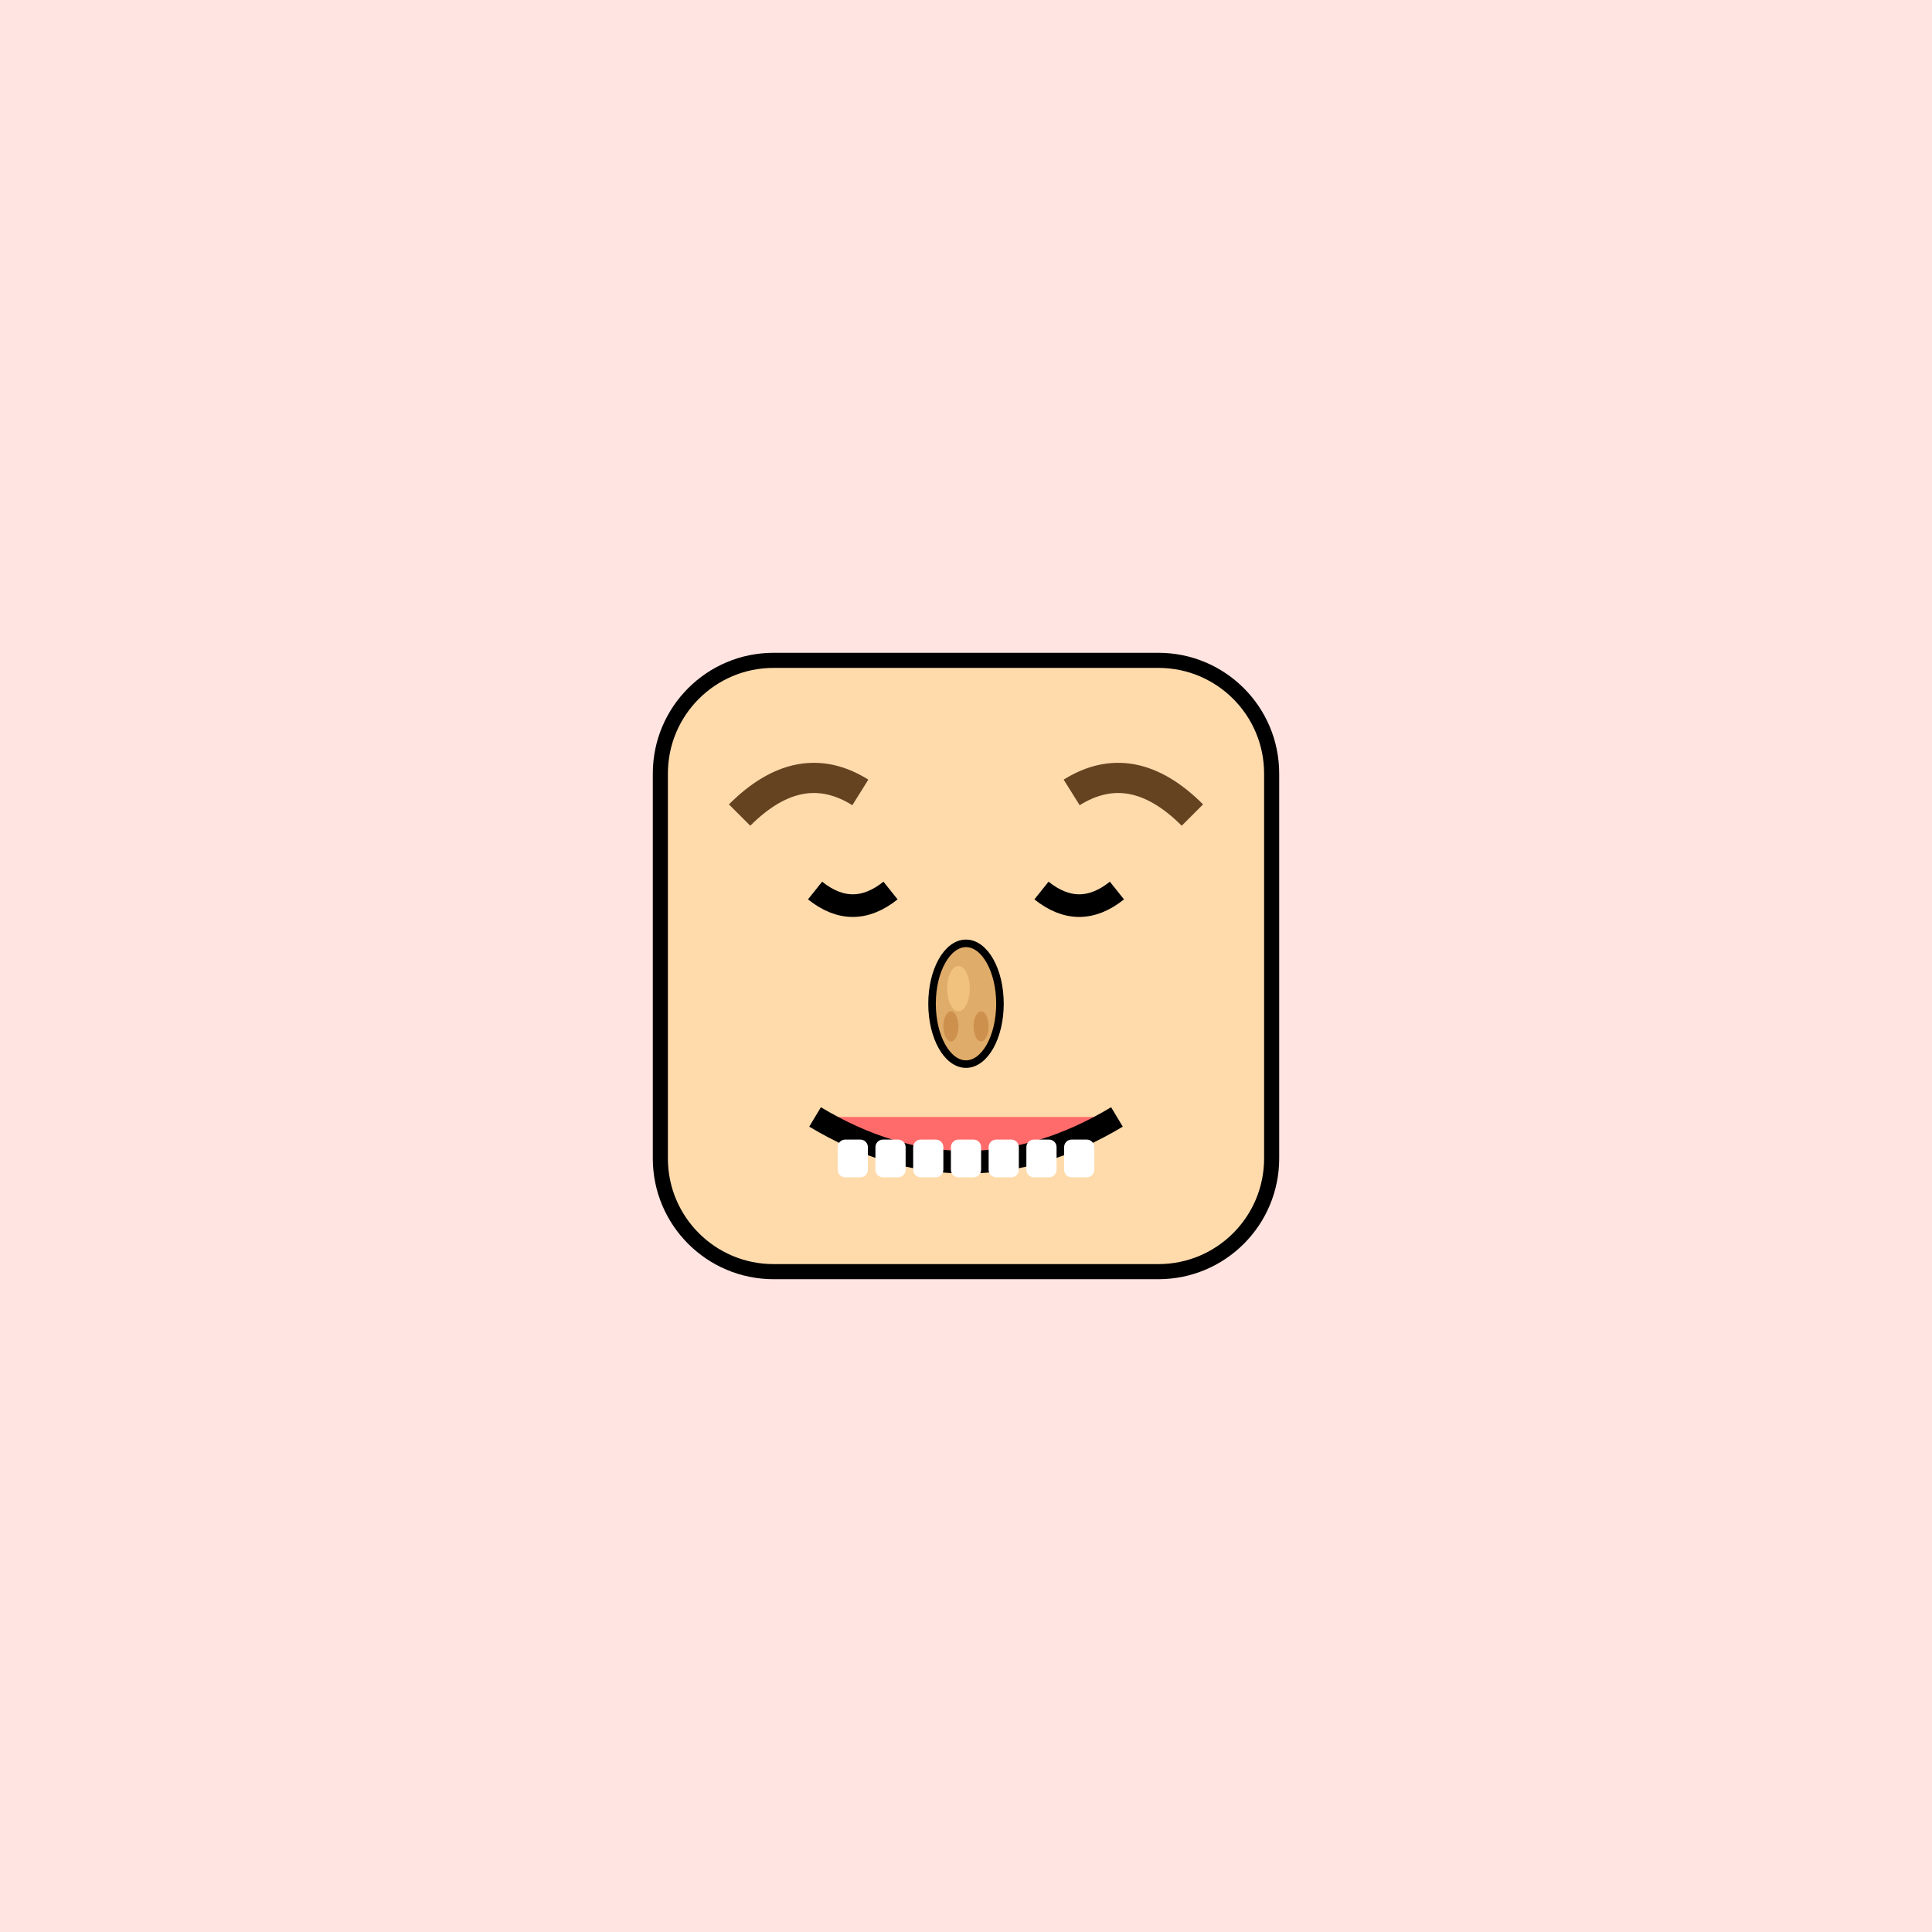
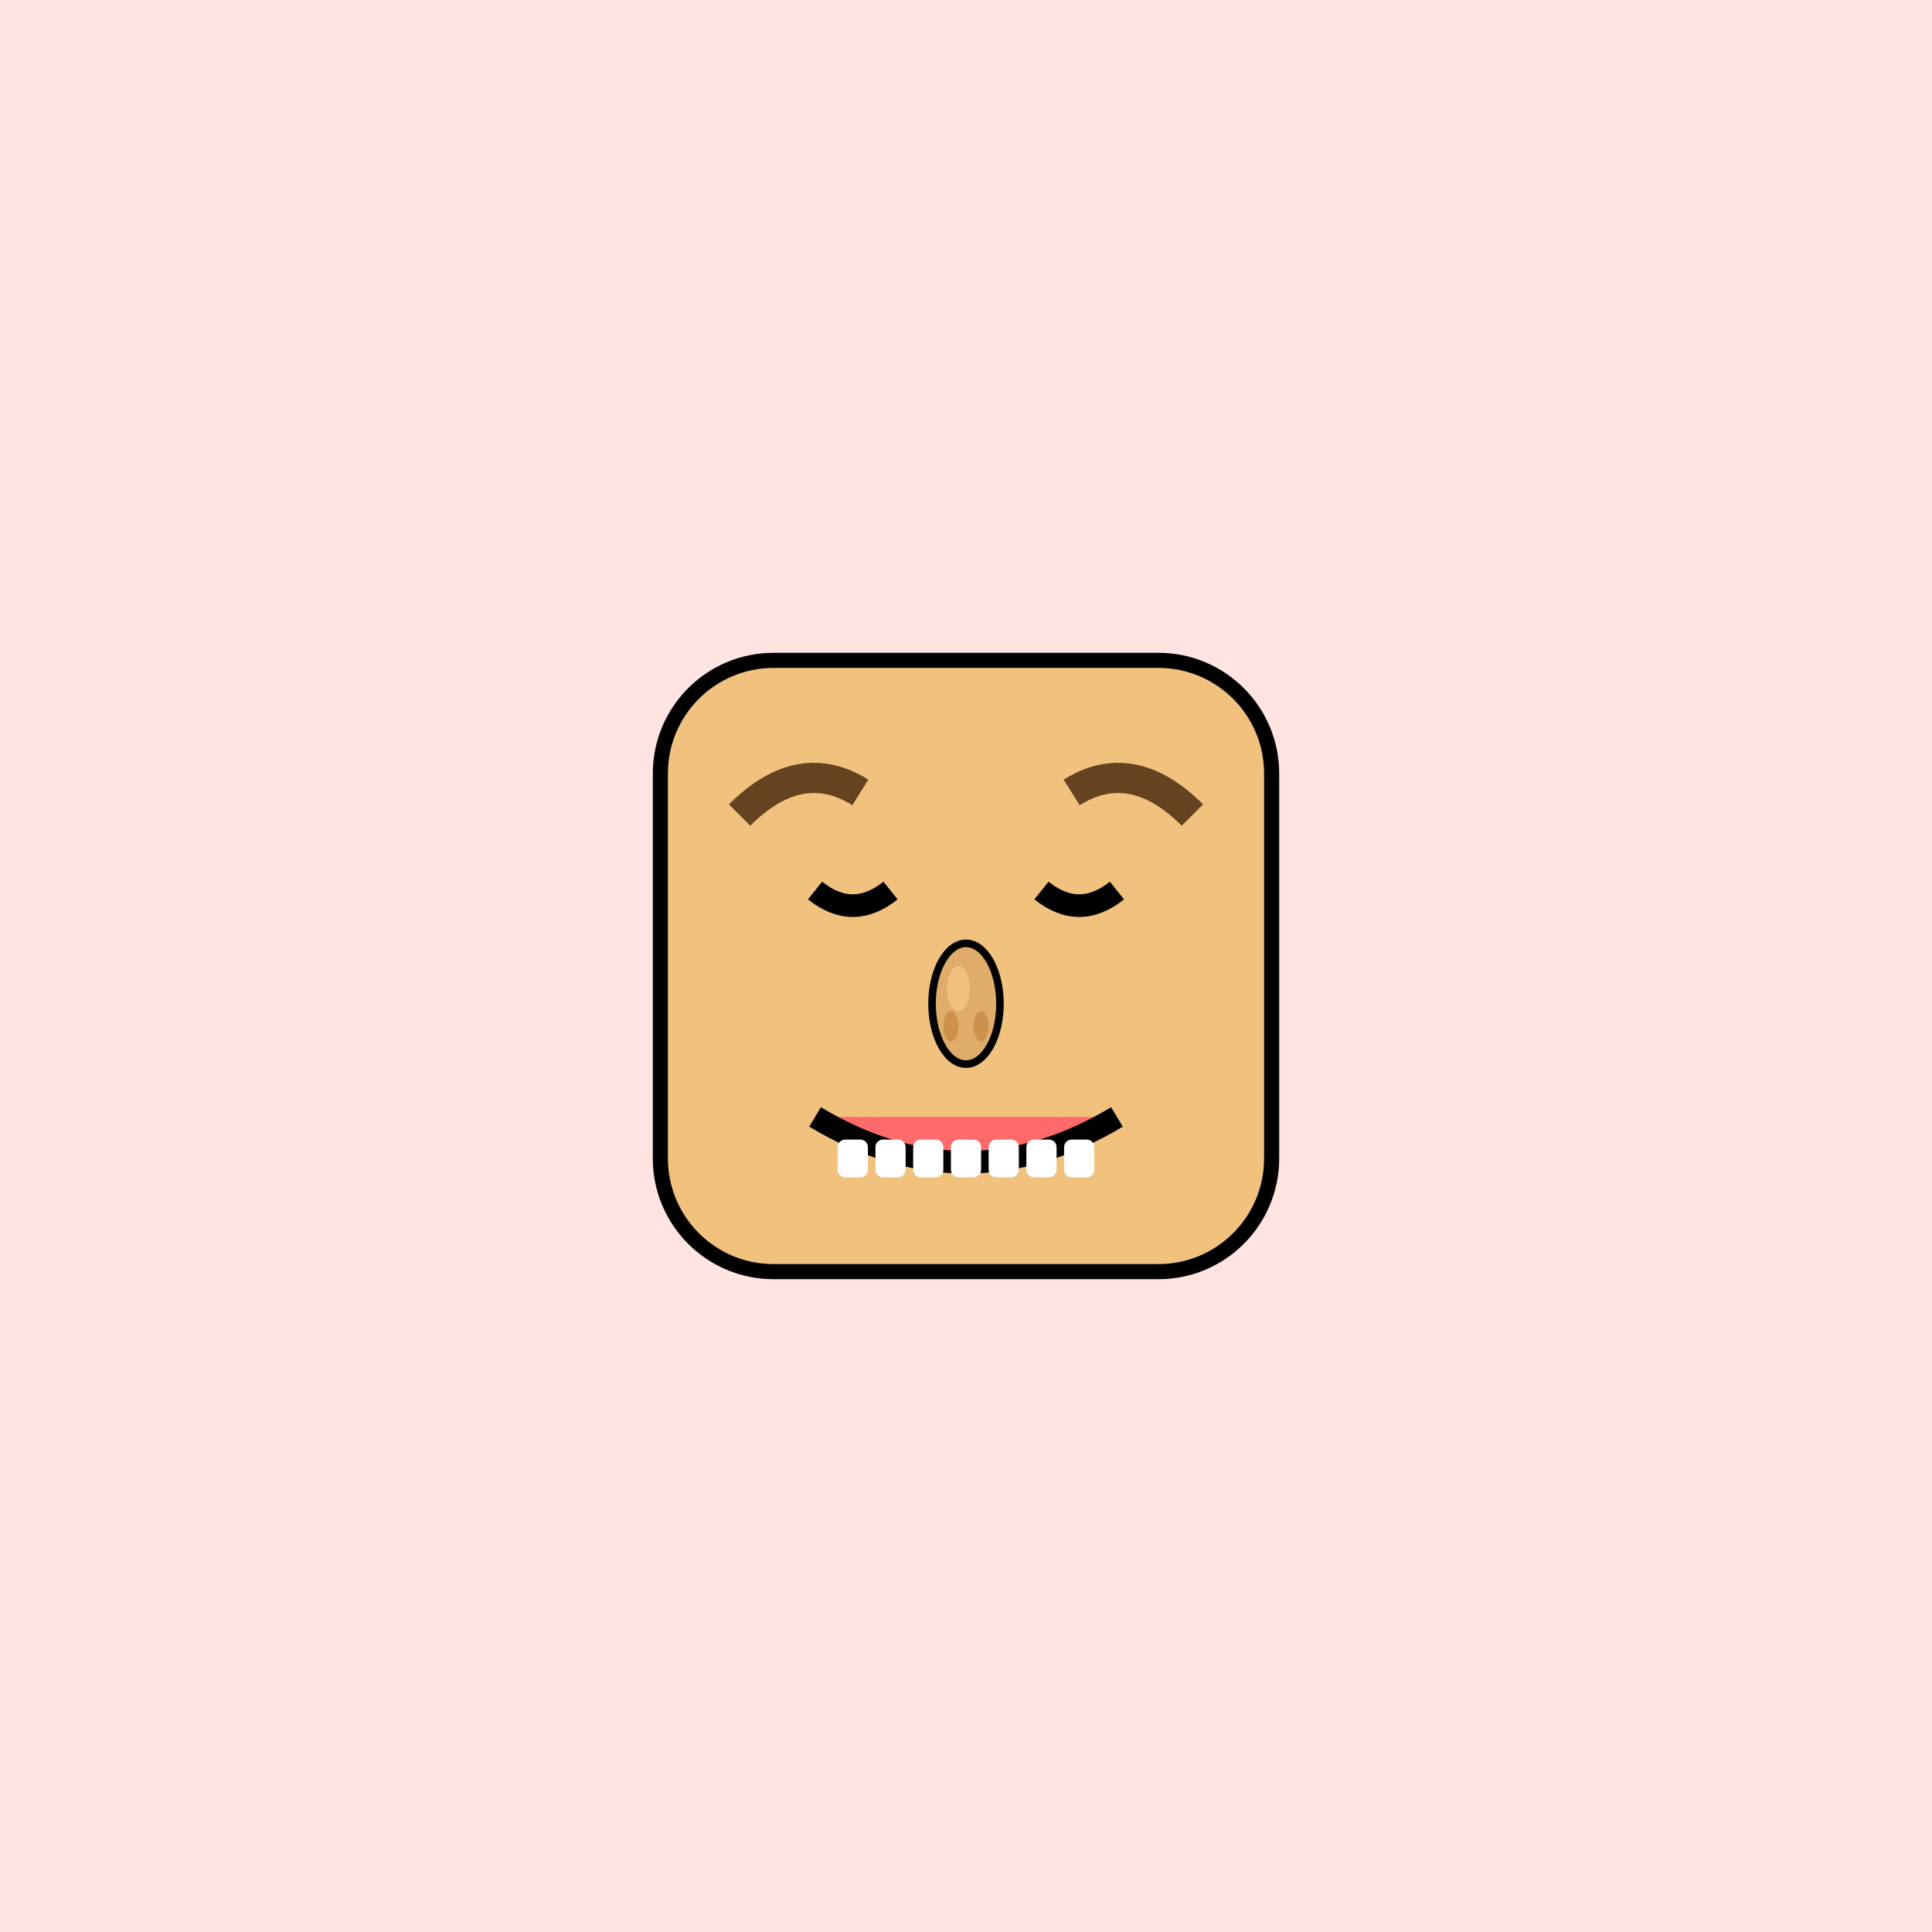
<svg xmlns="http://www.w3.org/2000/svg" width="256" height="256">
  <rect width="100%" height="100%" fill="#FFE4E1" />
-   <rect x="87.5" y="87.5" width="81" height="81" rx="15" ry="15" fill="#FFDBAC" stroke="#000" stroke-width="2" />
+   <rect x="87.5" y="87.5" width="81" height="81" rx="15" ry="15" fill="#F1C27D" stroke="#000" stroke-width="2" />
  <path d="M 108 118 Q 113 122 118 118" stroke="#000" stroke-width="3" fill="none" />
  <path d="M 138 118 Q 143 122 148 118" stroke="#000" stroke-width="3" fill="none" />
  <path d="M 98 108 Q 106 100 114 105" stroke="#654321" stroke-width="4" fill="none" />
  <path d="M 142 105 Q 150 100 158 108" stroke="#654321" stroke-width="4" fill="none" />
  <ellipse cx="128" cy="133" rx="4.5" ry="8" fill="#E0AC69" stroke="#000" stroke-width="1" />
  <ellipse cx="127" cy="131" rx="1.5" ry="3" fill="#F1C27D" />
  <ellipse cx="126" cy="136" rx="1" ry="2" fill="#C68642" opacity="0.7" />
  <ellipse cx="130" cy="136" rx="1" ry="2" fill="#C68642" opacity="0.7" />
  <path d="M 108 148 Q 128 160 148 148" stroke="#000" stroke-width="3" fill="#FF6B6B" />
  <rect x="111" y="151" width="4" height="5" fill="white" rx="1" />
  <rect x="116" y="151" width="4" height="5" fill="white" rx="1" />
  <rect x="121" y="151" width="4" height="5" fill="white" rx="1" />
  <rect x="126" y="151" width="4" height="5" fill="white" rx="1" />
  <rect x="131" y="151" width="4" height="5" fill="white" rx="1" />
  <rect x="136" y="151" width="4" height="5" fill="white" rx="1" />
  <rect x="141" y="151" width="4" height="5" fill="white" rx="1" />
</svg>
